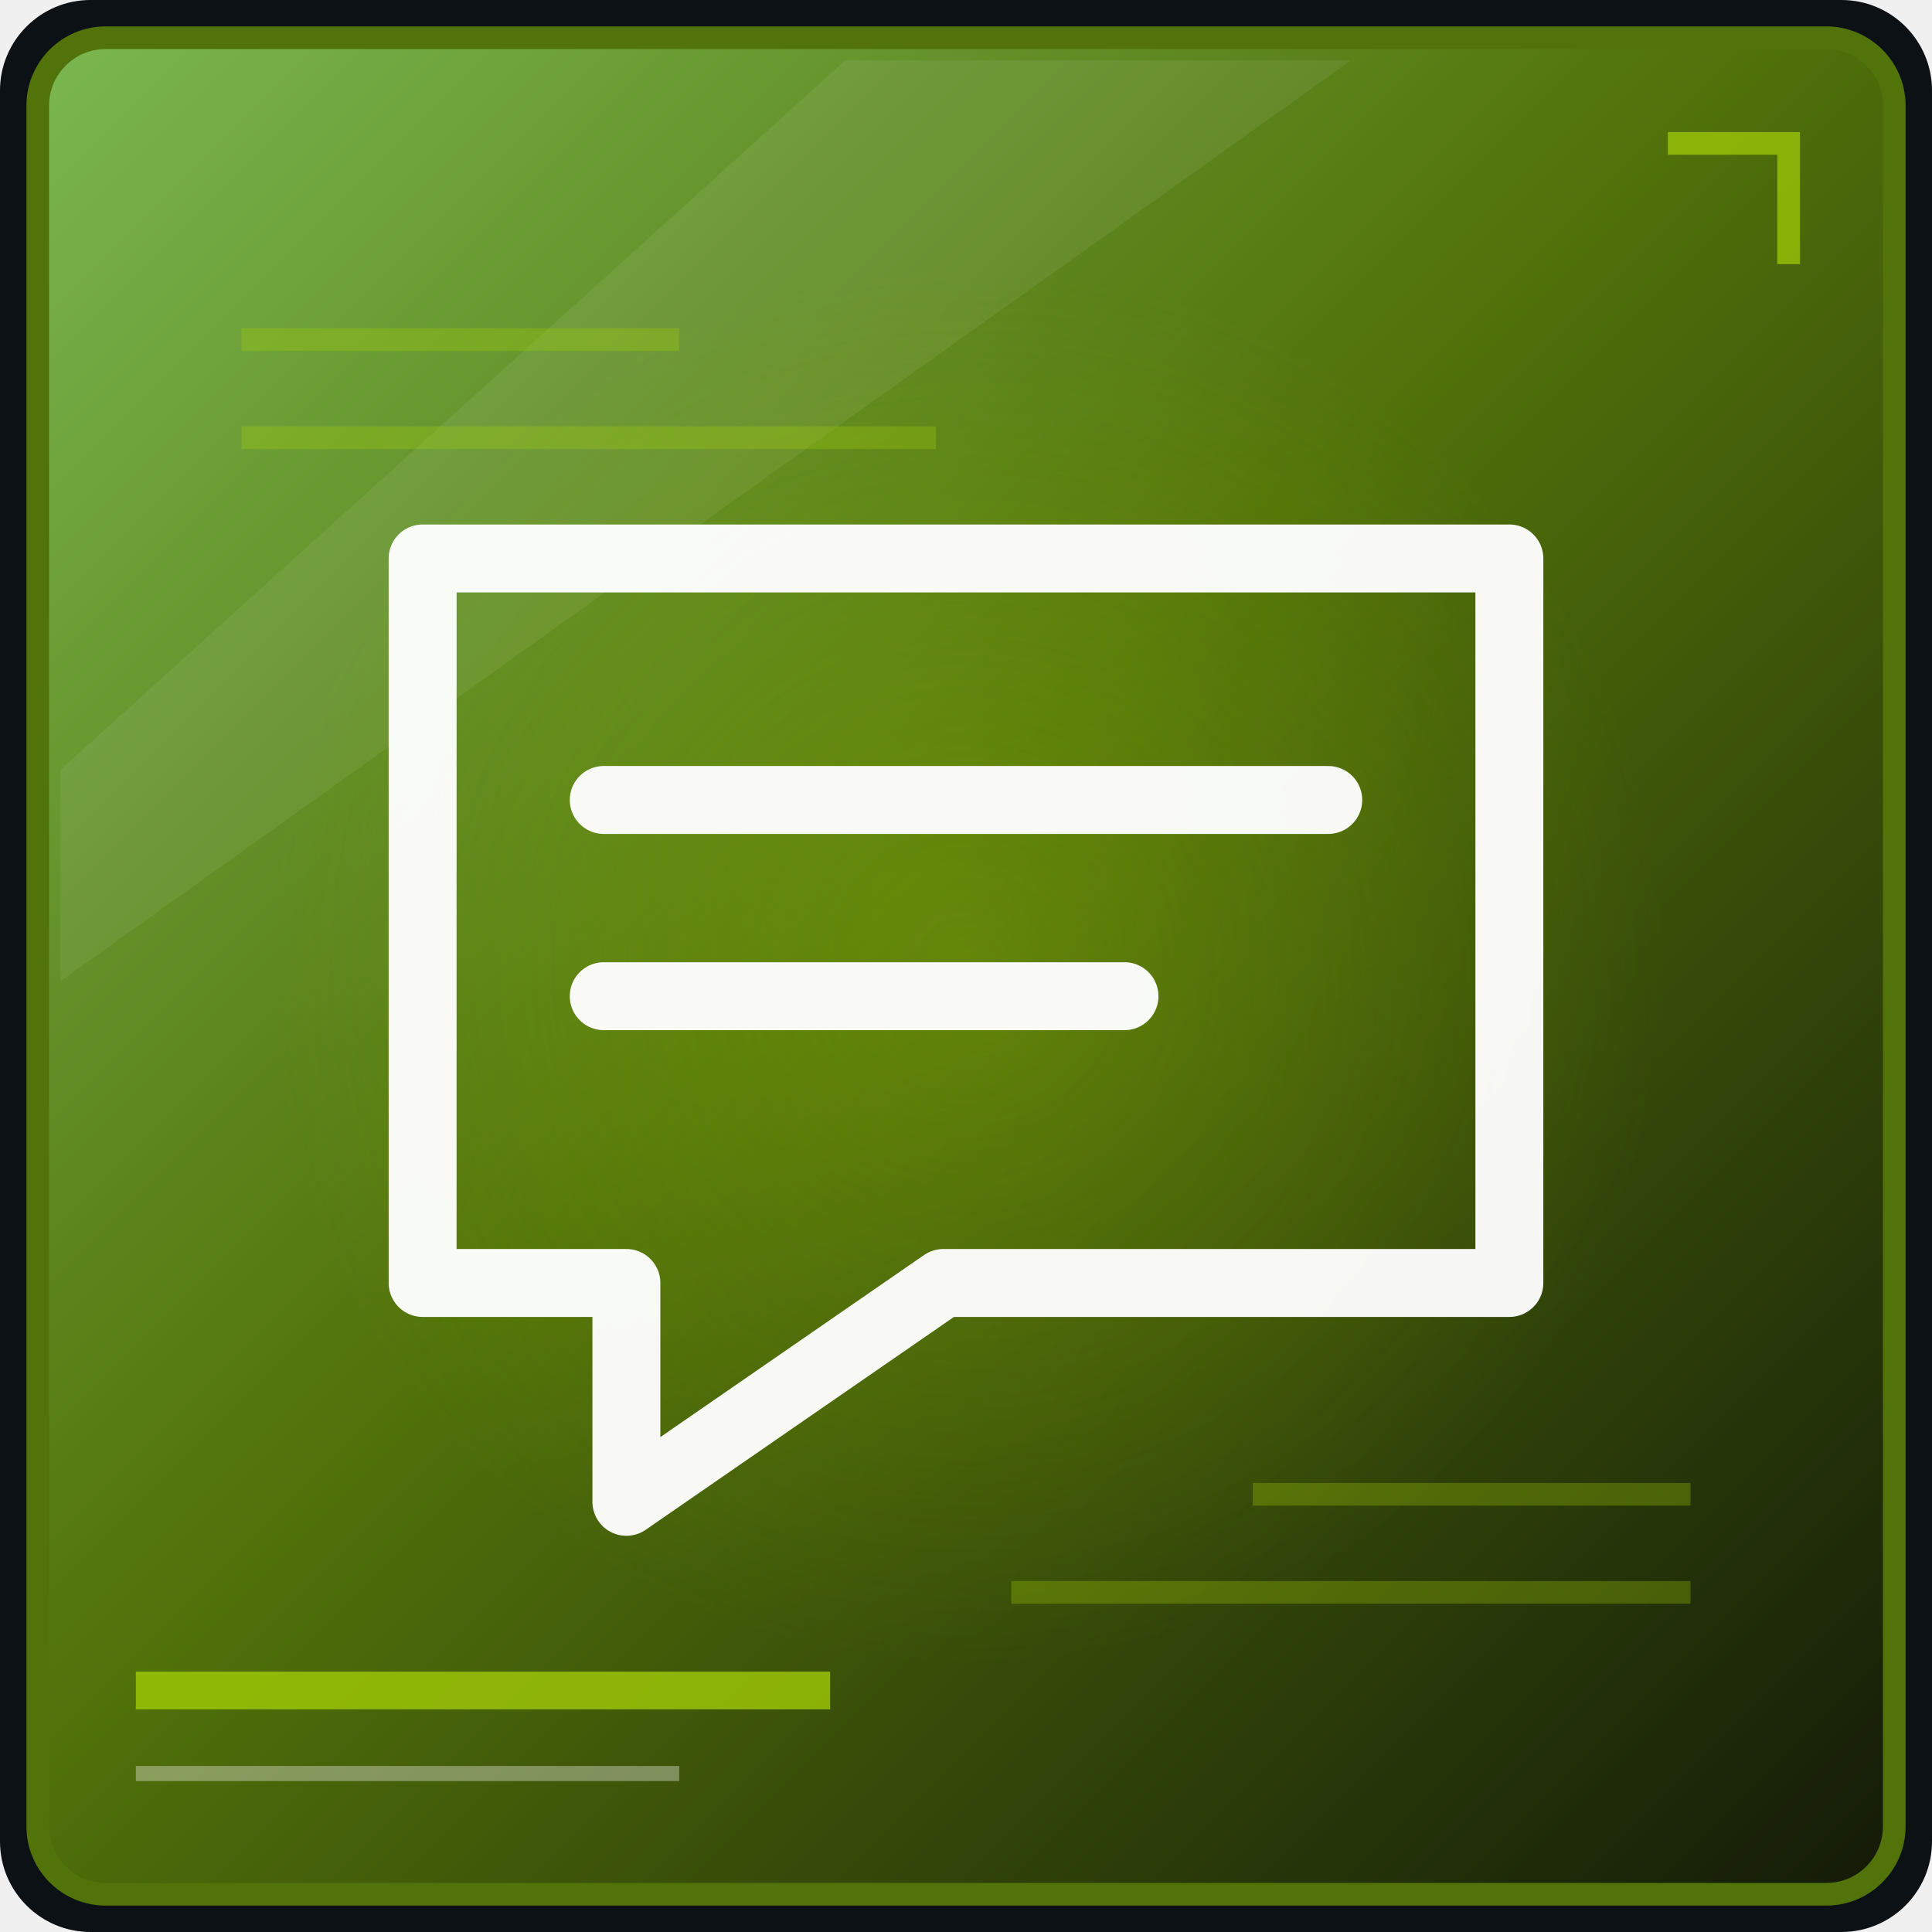
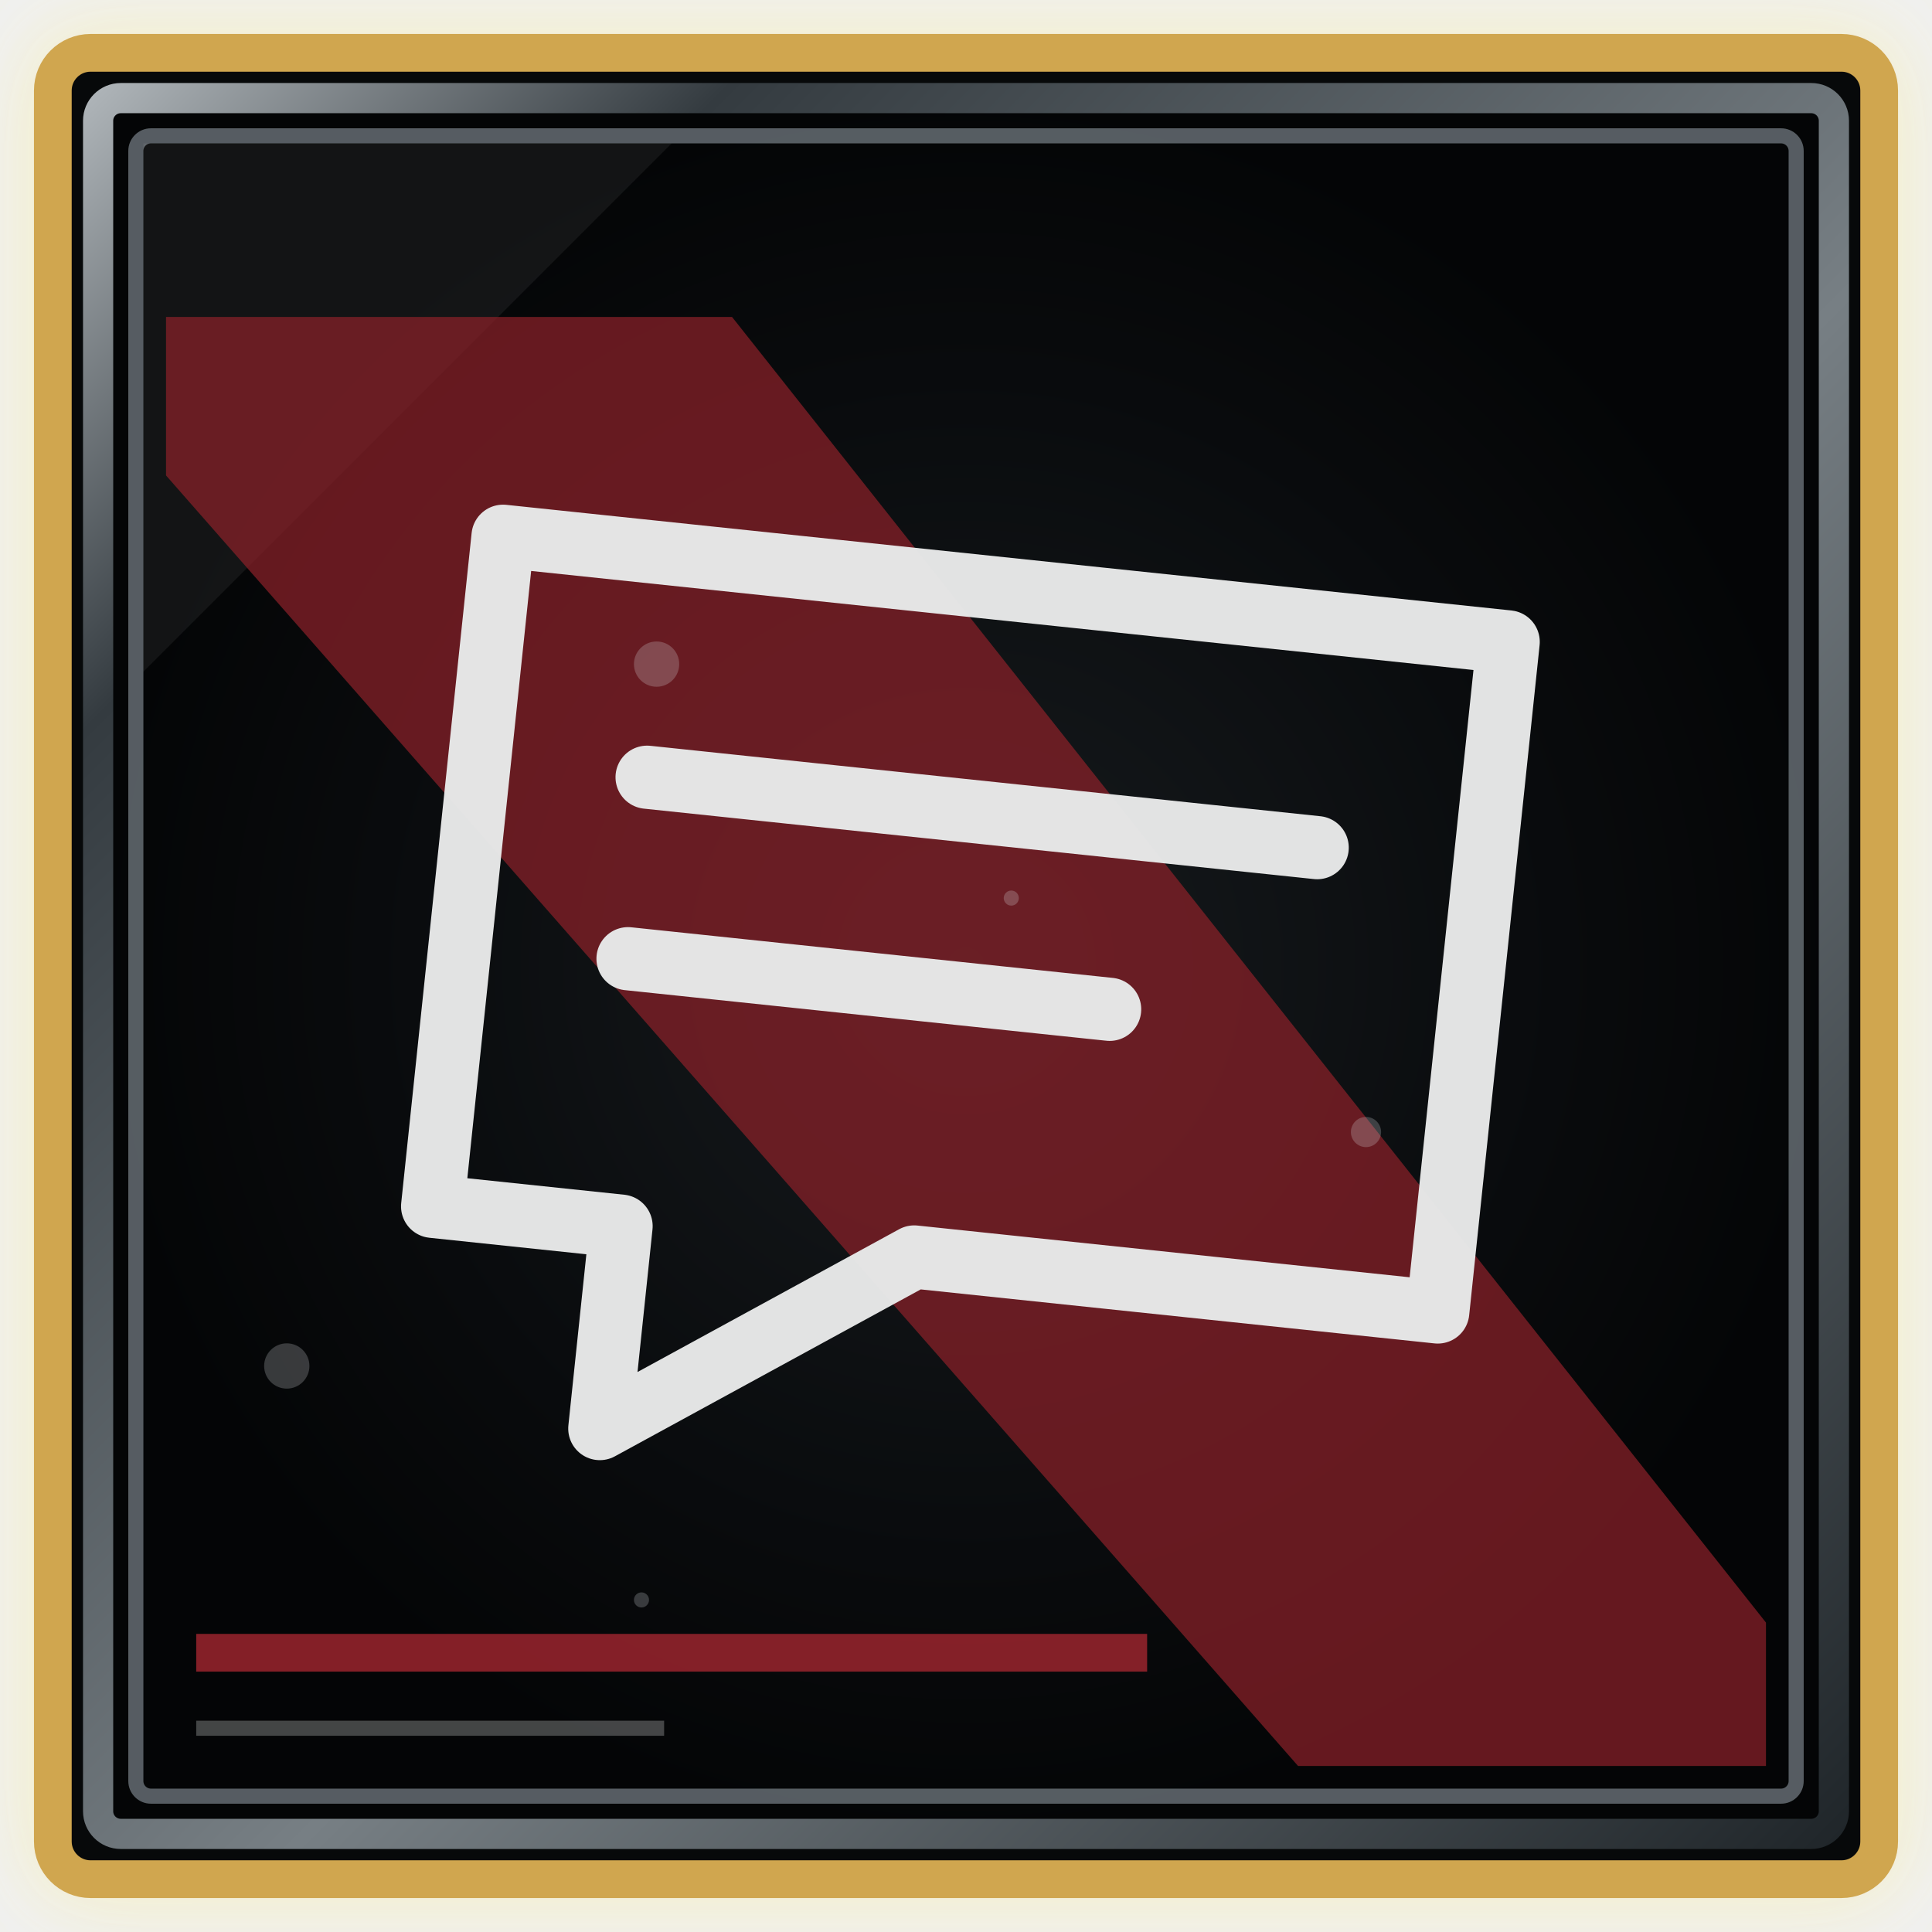
<svg xmlns="http://www.w3.org/2000/svg" width="256" height="256" viewBox="0 0 256 256">
  <defs>
-     <linearGradient id="bg74" x1="0" y1="0" x2="1" y2="1">
-       <stop stop-color="#7bb851" />
-       <stop offset=".46" stop-color="#52720a" />
-       <stop offset="1" stop-color="#121908" />
+     <filter id="gold74" x="-45%" y="-45%" width="190%" height="190%">
+       <feGaussianBlur stdDeviation="6" result="b" />
+       <feColorMatrix in="b" type="matrix" values="1 0 0 0 .77  0 1 0 0 .48  0 0 1 0 .10  0 0 0 .65 0" />
+     </filter>
+     <linearGradient id="steel74" x1="0" y1="0" x2="1" y2="1">
+       <stop stop-color="#aeb4b8" />
+       <stop offset=".18" stop-color="#343b40" />
+       <stop offset=".56" stop-color="#777f84" />
+       <stop offset="1" stop-color="#20262a" />
    </linearGradient>
-     <radialGradient id="glow74">
-       <stop stop-color="#a4d007" stop-opacity=".55" />
-       <stop offset="1" stop-color="#a4d007" stop-opacity="0" />
+     <radialGradient id="v74">
+       <stop stop-color="#171b1e" />
+       <stop offset=".68" stop-color="#090b0d" />
+       <stop offset="1" stop-color="#040506" />
    </radialGradient>
  </defs>
-   <rect width="256" height="256" rx="12" fill="#0c1116" />
-   <rect x="5" y="5" width="246" height="246" rx="9" fill="url(#bg74)" stroke="#52720a" stroke-width="3" />
-   <path d="M8 102 112 8h67L8 130Z" fill="#ffffff" opacity=".07" />
-   <circle cx="128" cy="128" r="92" fill="url(#glow74)" opacity=".48" />
-   <path d="M32 45h58M32 58h92M166 198h58M134 211h90" stroke="#a4d007" stroke-width="3" opacity=".3" />
-   <g fill="none" stroke="#ffffff" stroke-width="9" stroke-linecap="round" stroke-linejoin="round" opacity=".96">
+   <rect x="8" y="8" width="240" height="240" rx="5" fill="none" stroke="#d0a64f" stroke-width="6" filter="url(#gold74)" opacity=".88" />
+   <rect x="7" y="7" width="242" height="242" rx="5" fill="#07090a" stroke="#d0a64f" stroke-width="5" />
+   <rect x="13" y="13" width="230" height="230" rx="3" fill="url(#v74)" stroke="url(#steel74)" stroke-width="4" />
+   <rect x="18" y="18" width="220" height="220" rx="2" fill="none" stroke="#727a80" stroke-width="2" opacity=".75" />
+   <path d="M19 19h70L19 89Z" fill="#ffffff" opacity=".06" />
+   <path d="M22 42h75l137 173v19h-62L22 63Z" fill="#8b2028" opacity=".72" />
+   <circle cx="87" cy="88" r="3" fill="#d8dde0" opacity=".24" />
+   <circle cx="134" cy="119" r="1" fill="#d8dde0" opacity=".24" />
+   <circle cx="181" cy="150" r="2" fill="#d8dde0" opacity=".24" />
+   <circle cx="38" cy="181" r="3" fill="#d8dde0" opacity=".24" />
+   <circle cx="85" cy="212" r="1" fill="#d8dde0" opacity=".24" />
+   <g transform="translate(8.96 8.96) scale(0.930) rotate(6 128 128)" fill="none" stroke="#e7e8e8" stroke-width="9" stroke-linecap="round" stroke-linejoin="round" opacity=".98">
    <path d="M56 74h144v96h-75l-42 29v-29H56Z" />
    <path d="M80 106h96M80 132h69" />
  </g>
-   <path d="M18 224h92" stroke="#a4d007" stroke-width="5" opacity=".76" />
-   <path d="M18 235h72" stroke="#ffffff" stroke-width="2" opacity=".34" />
-   <path d="M221 19h16v16" fill="none" stroke="#a4d007" stroke-width="3" opacity=".7" />
+   <path d="M26 219h126" stroke="#a4252f" stroke-width="5" opacity=".8" />
+   <path d="M26 229h62" stroke="#e7e8e8" stroke-width="2" opacity=".28" />
</svg>
